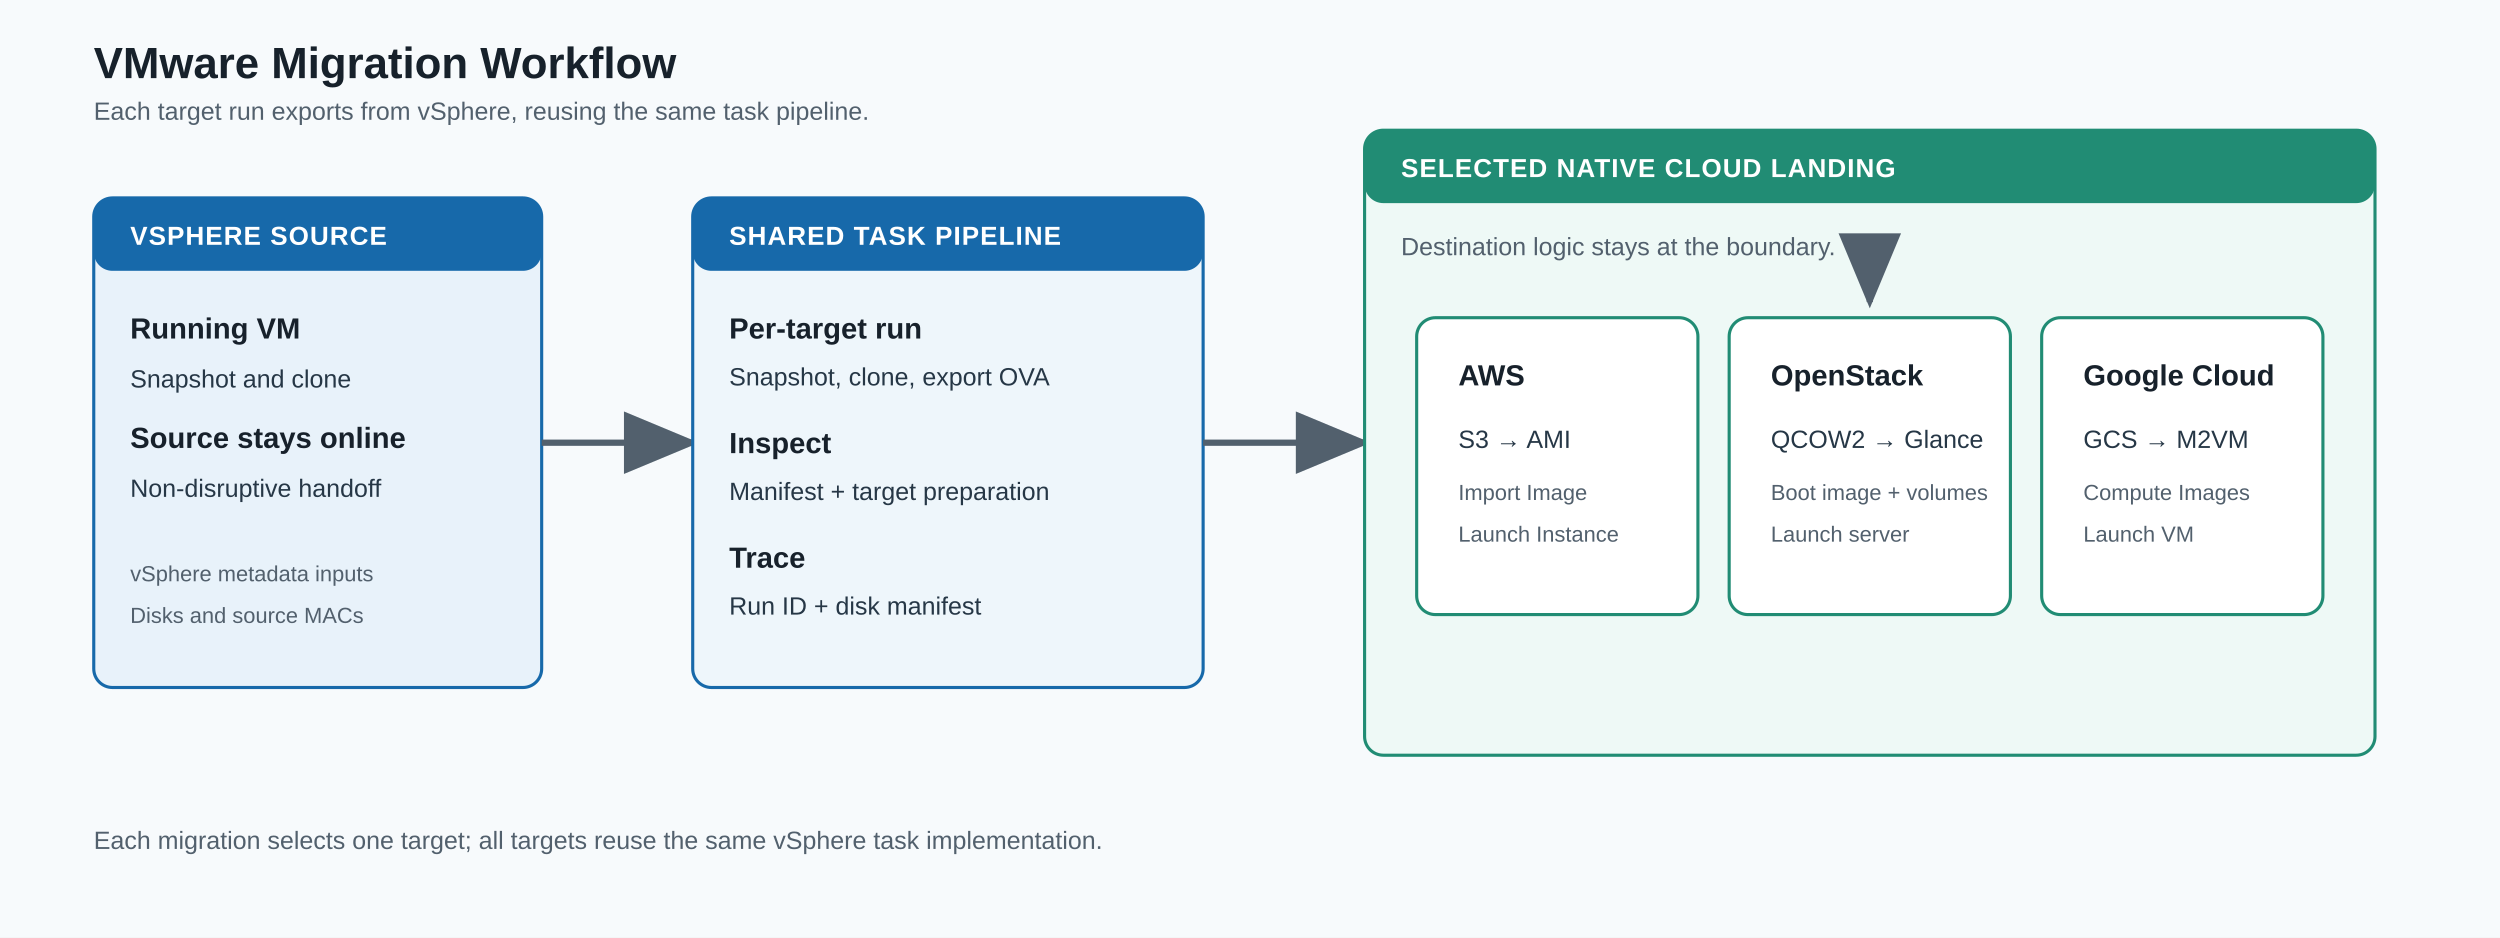
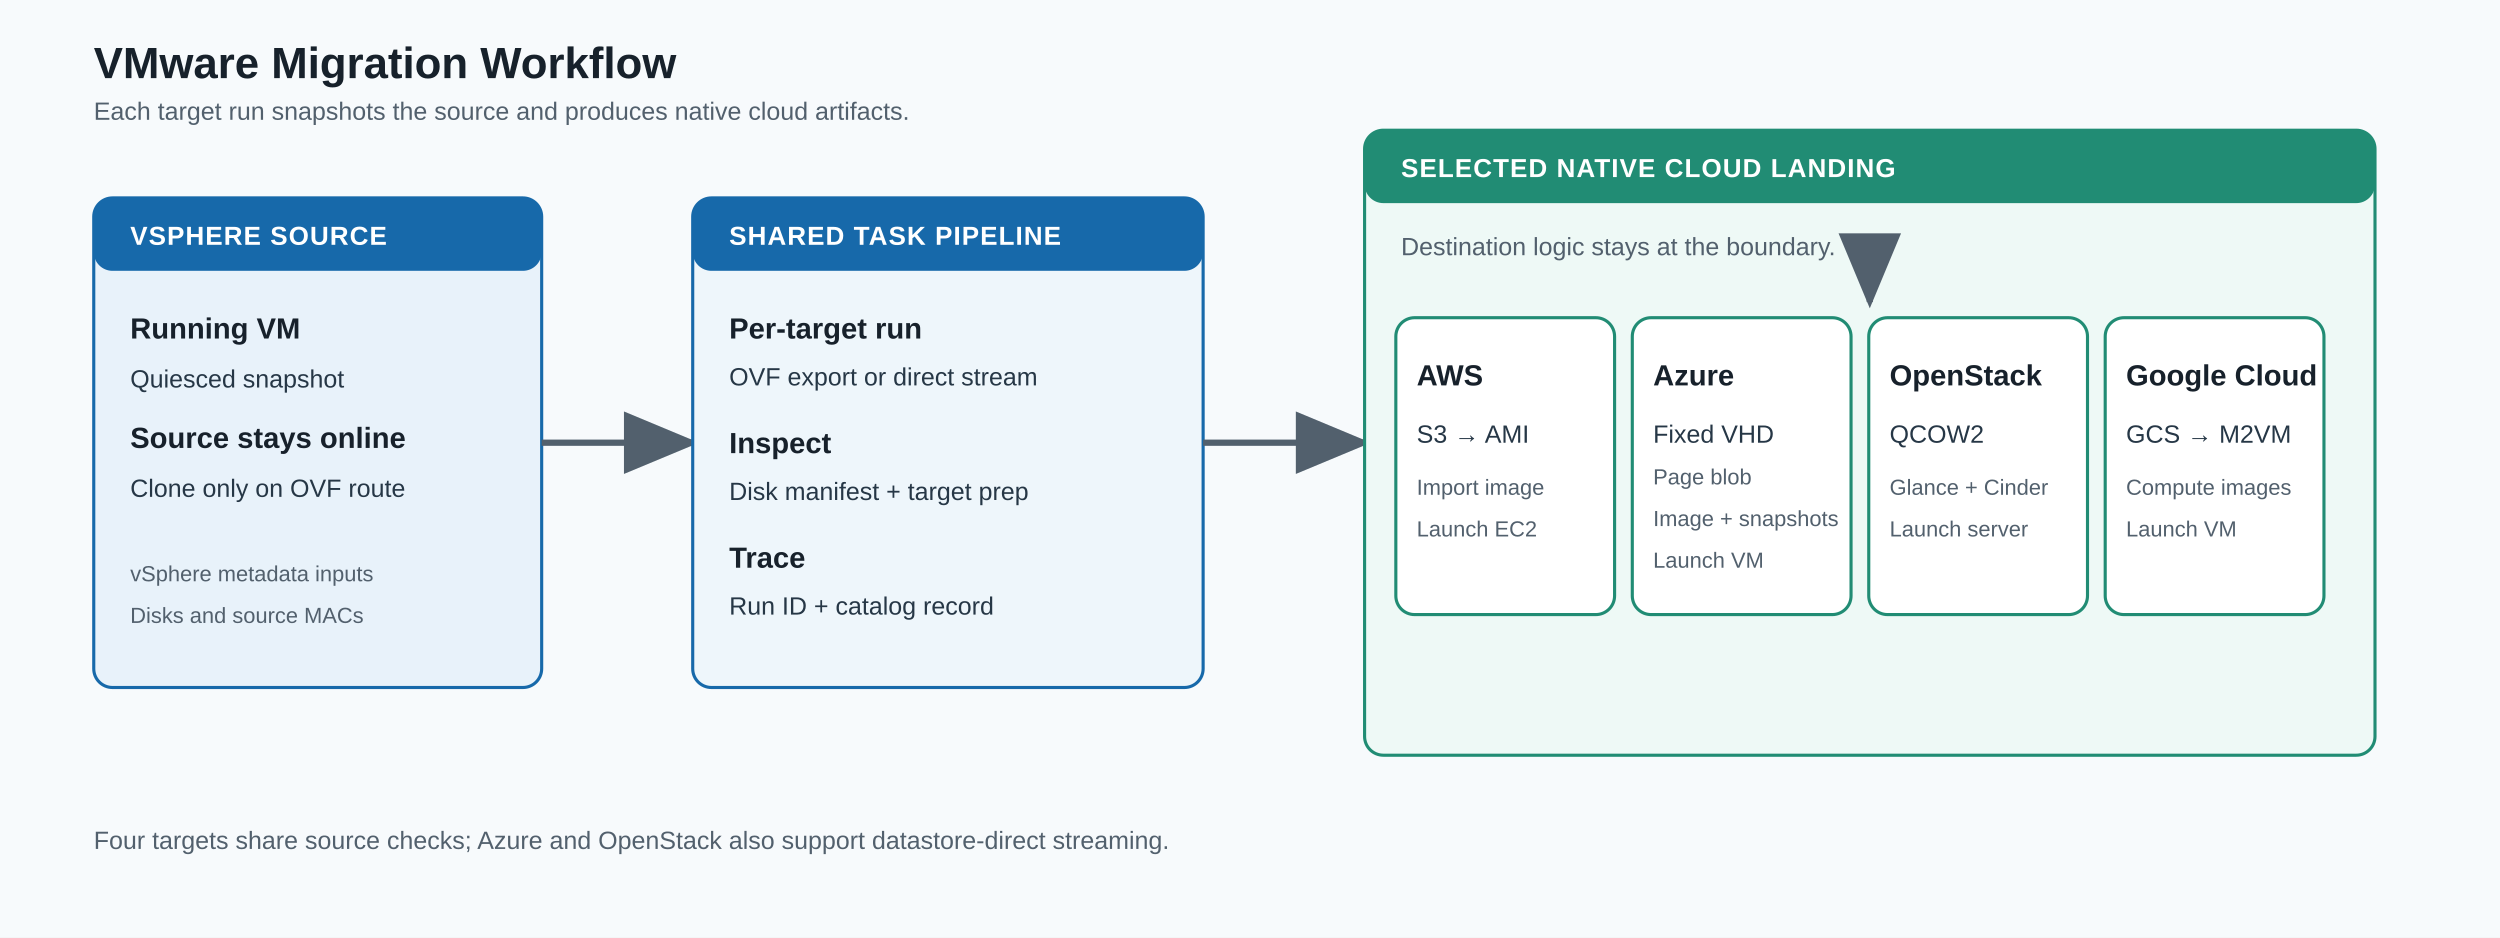
<svg xmlns="http://www.w3.org/2000/svg" width="2400" height="900" viewBox="0 0 2400 900">
  <rect width="2400" height="900" fill="#f7fafc" />
  <style>
    .title { font: 700 42px Arial, sans-serif; fill: #17212b; }
    .subtitle { font: 24px Arial, sans-serif; fill: #52606d; }
    .head { font: 700 25px Arial, sans-serif; fill: #ffffff; letter-spacing: 1px; }
    .label { font: 700 28px Arial, sans-serif; fill: #17212b; }
    .body { font: 24px Arial, sans-serif; fill: #263746; }
    .small { font: 21px Arial, sans-serif; fill: #52606d; }
    .box { stroke: #1769aa; stroke-width: 3; rx: 18; }
    .target { stroke: #218c74; stroke-width: 3; rx: 18; }
    .arrow { stroke: #52606d; stroke-width: 6; fill: none; marker-end: url(#arrow); }
  </style>
  <defs>
    <marker id="arrow" markerWidth="14" markerHeight="14" refX="11" refY="5" orient="auto">
      <path d="M0,0 L12,5 L0,10 Z" fill="#52606d" />
    </marker>
  </defs>
  <text x="90" y="75" class="title">VMware Migration Workflow</text>
-   <text x="90" y="115" class="subtitle">Each target run exports from vSphere, reusing the same task pipeline.</text>
+   <text x="90" y="115" class="subtitle">Each target run snapshots the source and produces native cloud artifacts.</text>
  <rect x="90" y="190" width="430" height="470" class="box" fill="#e8f2fa" />
  <rect x="90" y="190" width="430" height="70" rx="18" fill="#1769aa" />
  <text x="125" y="235" class="head">VSPHERE SOURCE</text>
  <text x="125" y="325" class="label">Running VM</text>
-   <text x="125" y="372" class="body">Snapshot and clone</text>
+   <text x="125" y="372" class="body">Quiesced snapshot</text>
  <text x="125" y="430" class="label">Source stays online</text>
-   <text x="125" y="477" class="body">Non-disruptive handoff</text>
+   <text x="125" y="477" class="body">Clone only on OVF route</text>
  <text x="125" y="558" class="small">vSphere metadata inputs</text>
  <text x="125" y="598" class="small">Disks and source MACs</text>
  <path d="M520 425 H665" class="arrow" />
  <rect x="665" y="190" width="490" height="470" class="box" fill="#eef6fb" />
  <rect x="665" y="190" width="490" height="70" rx="18" fill="#1769aa" />
  <text x="700" y="235" class="head">SHARED TASK PIPELINE</text>
  <text x="700" y="325" class="label">Per-target run</text>
-   <text x="700" y="370" class="body">Snapshot, clone, export OVA</text>
+   <text x="700" y="370" class="body">OVF export or direct stream</text>
  <text x="700" y="435" class="label">Inspect</text>
-   <text x="700" y="480" class="body">Manifest + target preparation</text>
+   <text x="700" y="480" class="body">Disk manifest + target prep</text>
  <text x="700" y="545" class="label">Trace</text>
-   <text x="700" y="590" class="body">Run ID + disk manifest</text>
+   <text x="700" y="590" class="body">Run ID + catalog record</text>
  <path d="M1155 425 H1310" class="arrow" />
  <rect x="1310" y="125" width="970" height="600" class="target" fill="#eef9f6" />
  <rect x="1310" y="125" width="970" height="70" rx="18" fill="#218c74" />
  <text x="1345" y="170" class="head">SELECTED NATIVE CLOUD LANDING</text>
  <text x="1345" y="245" class="subtitle">Destination logic stays at the boundary.</text>
-   <rect x="1360" y="305" width="270" height="285" class="target" fill="#ffffff" />
-   <text x="1400" y="370" class="label">AWS</text>
-   <text x="1400" y="430" class="body">S3 → AMI</text>
-   <text x="1400" y="480" class="small">Import Image</text>
-   <text x="1400" y="520" class="small">Launch Instance</text>
-   <rect x="1660" y="305" width="270" height="285" class="target" fill="#ffffff" />
-   <text x="1700" y="370" class="label">OpenStack</text>
-   <text x="1700" y="430" class="body">QCOW2 → Glance</text>
-   <text x="1700" y="480" class="small">Boot image + volumes</text>
-   <text x="1700" y="520" class="small">Launch server</text>
-   <rect x="1960" y="305" width="270" height="285" class="target" fill="#ffffff" />
-   <text x="2000" y="370" class="label">Google Cloud</text>
-   <text x="2000" y="430" class="body">GCS → M2VM</text>
-   <text x="2000" y="480" class="small">Compute Images</text>
-   <text x="2000" y="520" class="small">Launch VM</text>
+   <rect x="1340" y="305" width="210" height="285" class="target" fill="#ffffff" />
+   <text x="1360" y="370" class="label">AWS</text>
+   <text x="1360" y="425" class="body">S3 → AMI</text>
+   <text x="1360" y="475" class="small">Import image</text>
+   <text x="1360" y="515" class="small">Launch EC2</text>
+   <rect x="1567" y="305" width="210" height="285" class="target" fill="#ffffff" />
+   <text x="1587" y="370" class="label">Azure</text>
+   <text x="1587" y="425" class="body">Fixed VHD</text>
+   <text x="1587" y="465" class="small">Page blob</text>
+   <text x="1587" y="505" class="small">Image + snapshots</text>
+   <text x="1587" y="545" class="small">Launch VM</text>
+   <rect x="1794" y="305" width="210" height="285" class="target" fill="#ffffff" />
+   <text x="1814" y="370" class="label">OpenStack</text>
+   <text x="1814" y="425" class="body">QCOW2</text>
+   <text x="1814" y="475" class="small">Glance + Cinder</text>
+   <text x="1814" y="515" class="small">Launch server</text>
+   <rect x="2021" y="305" width="210" height="285" class="target" fill="#ffffff" />
+   <text x="2041" y="370" class="label">Google Cloud</text>
+   <text x="2041" y="425" class="body">GCS → M2VM</text>
+   <text x="2041" y="475" class="small">Compute images</text>
+   <text x="2041" y="515" class="small">Launch VM</text>
  <path d="M1795 245 V290" class="arrow" />
-   <text x="90" y="815" class="subtitle">Each migration selects one target; all targets reuse the same vSphere task implementation.</text>
+   <text x="90" y="815" class="subtitle">Four targets share source checks; Azure and OpenStack also support datastore-direct streaming.</text>
</svg>
